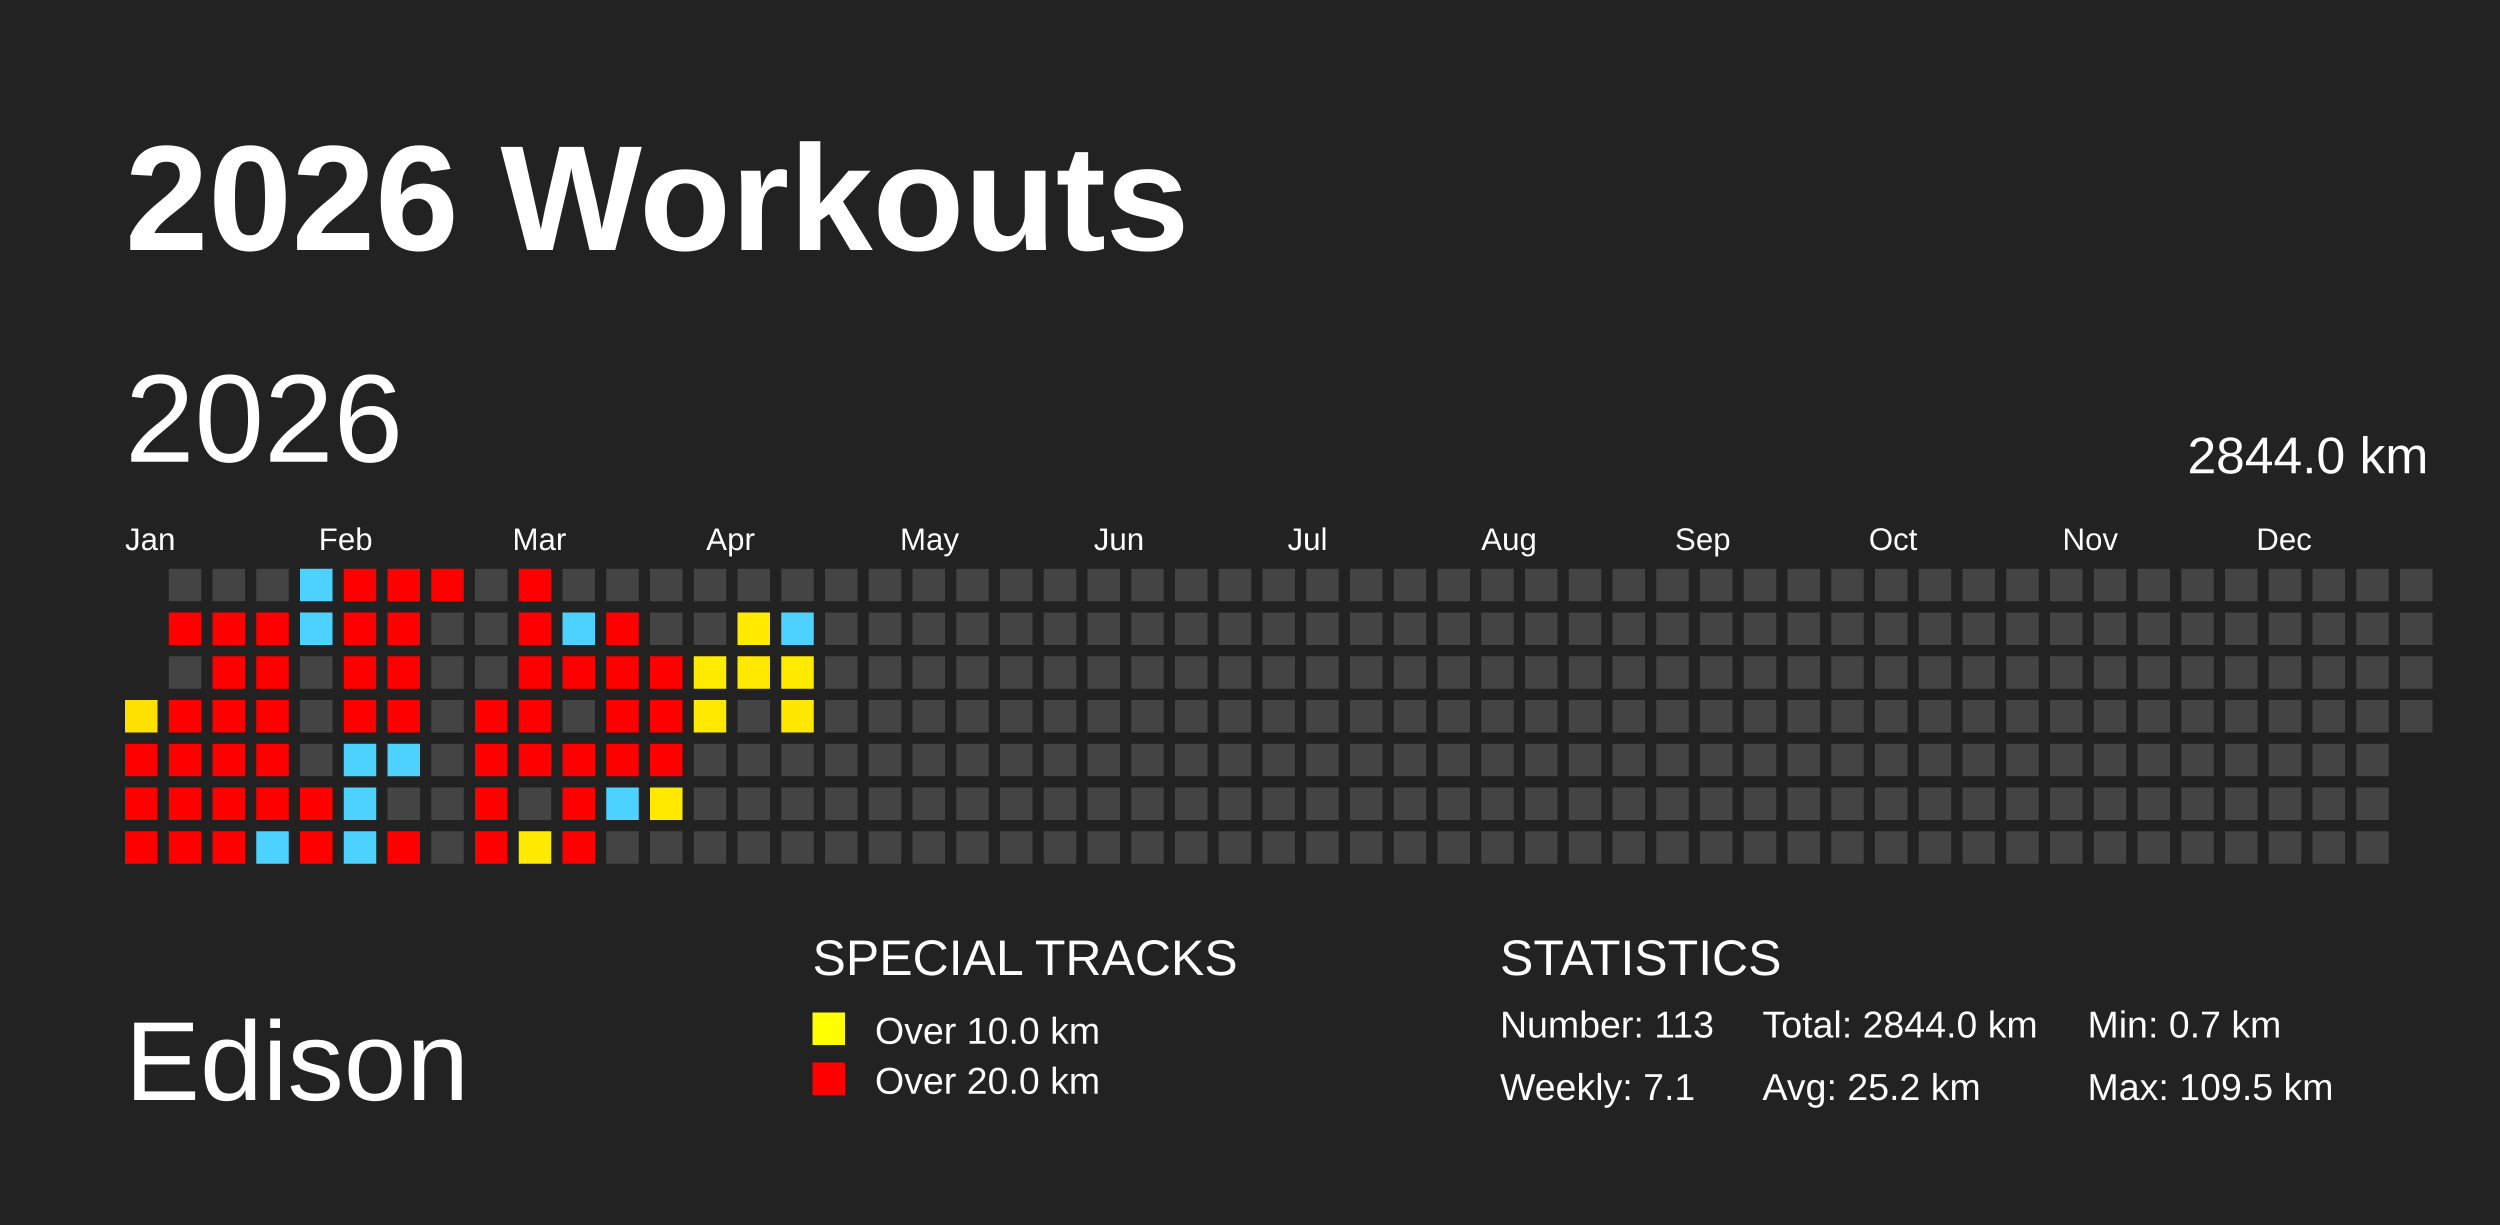
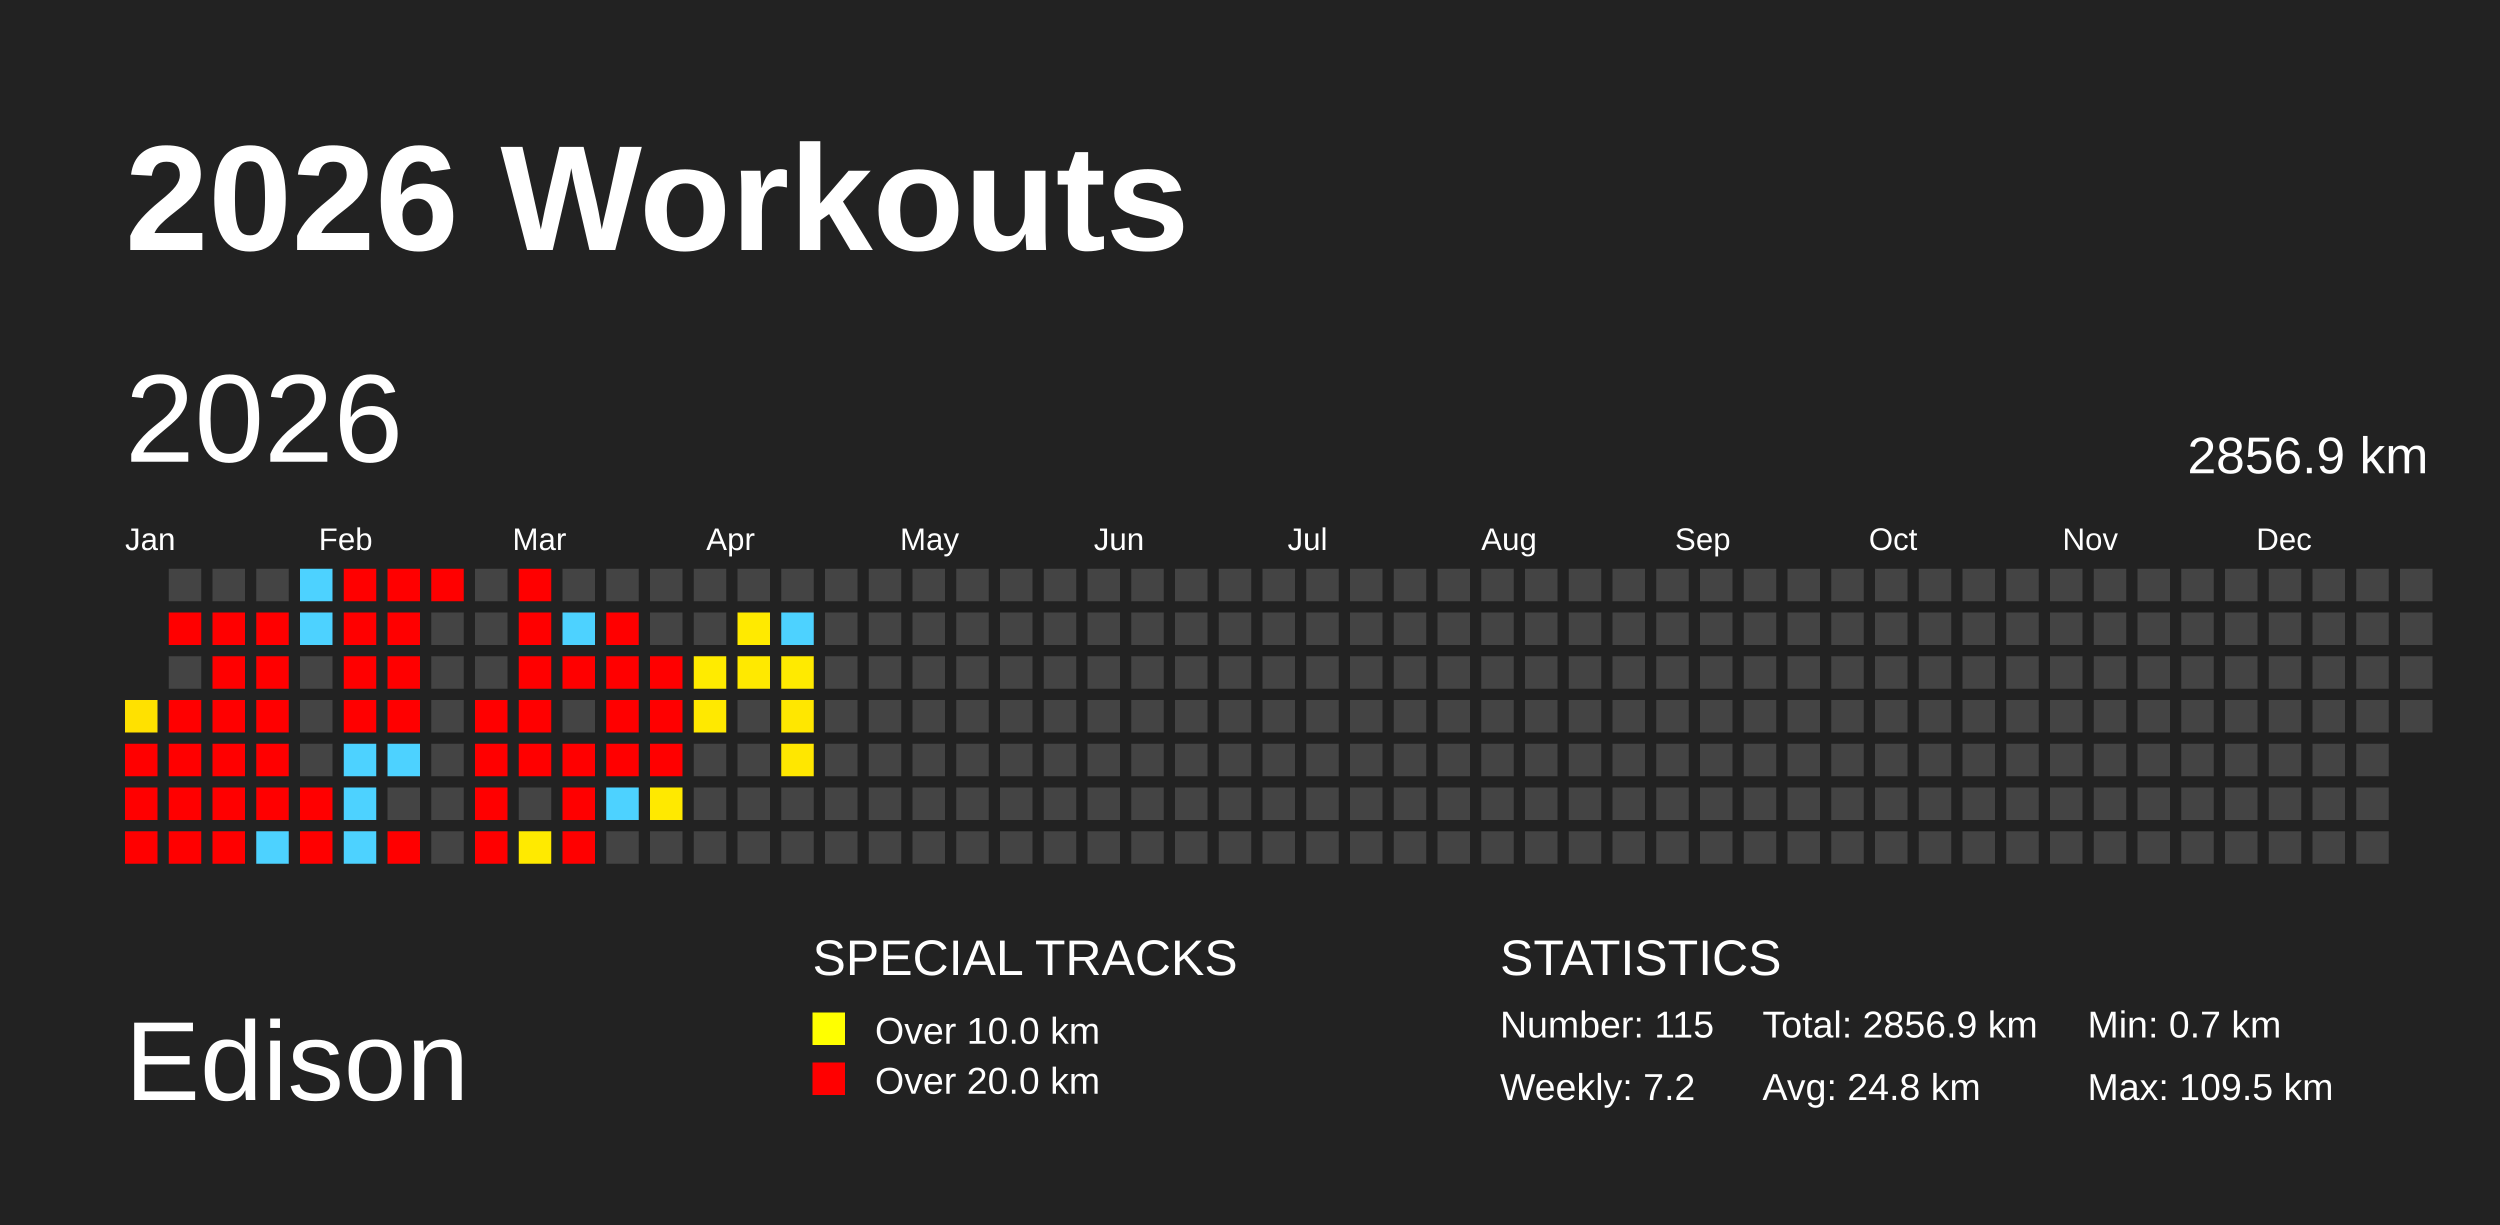
<svg xmlns="http://www.w3.org/2000/svg" baseProfile="full" height="98mm" version="1.1" viewBox="0,0,200,98" width="200mm">
  <defs />
  <rect fill="#222222" height="98" width="200" x="0" y="0" />
  <text fill="#FFFFFF" style="font-size:12px; font-family:Arial; font-weight:bold;" x="10" y="20">2026 Workouts</text>
  <text fill="#FFFFFF" style="font-size:9px; font-family:Arial" x="10" y="88">Edison</text>
  <text fill="#FFFFFF" style="font-size:4px; font-family:Arial" x="65" y="78">SPECIAL TRACKS</text>
  <rect fill="yellow" height="2.6" width="2.6" x="65" y="81" />
  <text fill="#FFFFFF" style="font-size:3px; font-family:Arial" x="70" y="83.5">Over 10.0 km</text>
  <rect fill="red" height="2.6" width="2.6" x="65" y="85" />
  <text fill="#FFFFFF" style="font-size:3px; font-family:Arial" x="70" y="87.5">Over 20.0 km</text>
  <text fill="#FFFFFF" style="font-size:4px; font-family:Arial" x="120" y="78">STATISTICS</text>
-   <text fill="#FFFFFF" style="font-size:3px; font-family:Arial" x="120" y="83">Number: 113</text>
-   <text fill="#FFFFFF" style="font-size:3px; font-family:Arial" x="120" y="88">Weekly: 7.1</text>
-   <text fill="#FFFFFF" style="font-size:3px; font-family:Arial" x="141" y="83">Total: 2844.0 km</text>
-   <text fill="#FFFFFF" style="font-size:3px; font-family:Arial" x="141" y="88">Avg: 25.2 km</text>
+   <text fill="#FFFFFF" style="font-size:3px; font-family:Arial" x="120" y="83">Number: 115</text>
+   <text fill="#FFFFFF" style="font-size:3px; font-family:Arial" x="120" y="88">Weekly: 7.2</text>
+   <text fill="#FFFFFF" style="font-size:3px; font-family:Arial" x="141" y="83">Total: 2856.9 km</text>
+   <text fill="#FFFFFF" style="font-size:3px; font-family:Arial" x="141" y="88">Avg: 24.8 km</text>
  <text fill="#FFFFFF" style="font-size:3px; font-family:Arial" x="167" y="83">Min: 0.7 km</text>
  <text fill="#FFFFFF" style="font-size:3px; font-family:Arial" x="167" y="88">Max: 109.5 km</text>
  <text dominant-baseline="hanging" fill="#FFFFFF" style="font-size:10.0px; font-family:Arial;" x="10" y="30">2026</text>
-   <text dominant-baseline="hanging" fill="#FFFFFF" style="font-size:4.125px; font-family:Arial;" x="175" y="35">2844.0 km</text>
+   <text dominant-baseline="hanging" fill="#FFFFFF" style="font-size:4.125px; font-family:Arial;" x="175" y="35">2856.9 km</text>
  <text fill="#FFFFFF" style="font-size:2.5px; font-family:Arial" x="10.0" y="44">Jan</text>
  <text fill="#FFFFFF" style="font-size:2.5px; font-family:Arial" x="25.5" y="44">Feb</text>
  <text fill="#FFFFFF" style="font-size:2.5px; font-family:Arial" x="41.0" y="44">Mar</text>
  <text fill="#FFFFFF" style="font-size:2.5px; font-family:Arial" x="56.5" y="44">Apr</text>
  <text fill="#FFFFFF" style="font-size:2.5px; font-family:Arial" x="72.0" y="44">May</text>
  <text fill="#FFFFFF" style="font-size:2.5px; font-family:Arial" x="87.5" y="44">Jun</text>
  <text fill="#FFFFFF" style="font-size:2.5px; font-family:Arial" x="103.0" y="44">Jul</text>
  <text fill="#FFFFFF" style="font-size:2.5px; font-family:Arial" x="118.5" y="44">Aug</text>
  <text fill="#FFFFFF" style="font-size:2.5px; font-family:Arial" x="134.0" y="44">Sep</text>
  <text fill="#FFFFFF" style="font-size:2.5px; font-family:Arial" x="149.5" y="44">Oct</text>
  <text fill="#FFFFFF" style="font-size:2.5px; font-family:Arial" x="165.0" y="44">Nov</text>
  <text fill="#FFFFFF" style="font-size:2.5px; font-family:Arial" x="180.5" y="44">Dec</text>
  <rect fill="#ffe100" height="2.6" width="2.6" x="10.0" y="56.0" />
  <rect fill="red" height="2.6" width="2.6" x="10.0" y="59.5" />
  <rect fill="red" height="2.6" width="2.6" x="10.0" y="63.0" />
  <rect fill="red" height="2.6" width="2.6" x="10.0" y="66.5" />
  <rect fill="#444444" height="2.6" width="2.6" x="13.5" y="45.5" />
  <rect fill="red" height="2.6" width="2.6" x="13.5" y="49.0" />
  <rect fill="#444444" height="2.6" width="2.6" x="13.5" y="52.5" />
  <rect fill="red" height="2.6" width="2.6" x="13.5" y="56.0" />
  <rect fill="red" height="2.6" width="2.6" x="13.5" y="59.5" />
  <rect fill="red" height="2.6" width="2.6" x="13.5" y="63.0" />
  <rect fill="red" height="2.6" width="2.6" x="13.5" y="66.5" />
  <rect fill="#444444" height="2.6" width="2.6" x="17.0" y="45.5" />
  <rect fill="red" height="2.6" width="2.6" x="17.0" y="49.0" />
  <rect fill="red" height="2.6" width="2.6" x="17.0" y="52.5" />
  <rect fill="red" height="2.6" width="2.6" x="17.0" y="56.0" />
  <rect fill="red" height="2.6" width="2.6" x="17.0" y="59.5" />
  <rect fill="red" height="2.6" width="2.6" x="17.0" y="63.0" />
  <rect fill="red" height="2.6" width="2.6" x="17.0" y="66.5" />
  <rect fill="#444444" height="2.6" width="2.6" x="20.5" y="45.5" />
  <rect fill="red" height="2.6" width="2.6" x="20.5" y="49.0" />
  <rect fill="red" height="2.6" width="2.6" x="20.5" y="52.5" />
  <rect fill="red" height="2.6" width="2.6" x="20.5" y="56.0" />
  <rect fill="red" height="2.6" width="2.6" x="20.5" y="59.5" />
  <rect fill="red" height="2.6" width="2.6" x="20.5" y="63.0" />
  <rect fill="#4dd2ff" height="2.6" width="2.6" x="20.5" y="66.5" />
  <rect fill="#4dd2ff" height="2.6" width="2.6" x="24.0" y="45.5" />
  <rect fill="#4dd2ff" height="2.6" width="2.6" x="24.0" y="49.0" />
  <rect fill="#444444" height="2.6" width="2.6" x="24.0" y="52.5" />
  <rect fill="#444444" height="2.6" width="2.6" x="24.0" y="56.0" />
  <rect fill="#444444" height="2.6" width="2.6" x="24.0" y="59.5" />
  <rect fill="red" height="2.6" width="2.6" x="24.0" y="63.0" />
  <rect fill="red" height="2.6" width="2.6" x="24.0" y="66.5" />
  <rect fill="red" height="2.6" width="2.6" x="27.5" y="45.5" />
  <rect fill="red" height="2.6" width="2.6" x="27.5" y="49.0" />
  <rect fill="red" height="2.6" width="2.6" x="27.5" y="52.5" />
  <rect fill="red" height="2.6" width="2.6" x="27.5" y="56.0" />
  <rect fill="#4dd2ff" height="2.6" width="2.6" x="27.5" y="59.5" />
  <rect fill="#4dd2ff" height="2.6" width="2.6" x="27.5" y="63.0" />
  <rect fill="#4dd2ff" height="2.6" width="2.6" x="27.5" y="66.5" />
  <rect fill="red" height="2.6" width="2.6" x="31.0" y="45.5" />
  <rect fill="red" height="2.6" width="2.6" x="31.0" y="49.0" />
  <rect fill="red" height="2.6" width="2.6" x="31.0" y="52.5" />
  <rect fill="red" height="2.6" width="2.6" x="31.0" y="56.0" />
  <rect fill="#4dd2ff" height="2.6" width="2.6" x="31.0" y="59.5" />
  <rect fill="#444444" height="2.6" width="2.6" x="31.0" y="63.0" />
  <rect fill="red" height="2.6" width="2.6" x="31.0" y="66.5" />
  <rect fill="red" height="2.6" width="2.6" x="34.5" y="45.5" />
  <rect fill="#444444" height="2.6" width="2.6" x="34.5" y="49.0" />
  <rect fill="#444444" height="2.6" width="2.6" x="34.5" y="52.5" />
  <rect fill="#444444" height="2.6" width="2.6" x="34.5" y="56.0" />
  <rect fill="#444444" height="2.6" width="2.6" x="34.5" y="59.5" />
  <rect fill="#444444" height="2.6" width="2.6" x="34.5" y="63.0" />
  <rect fill="#444444" height="2.6" width="2.6" x="34.5" y="66.5" />
  <rect fill="#444444" height="2.6" width="2.6" x="38.0" y="45.5" />
  <rect fill="#444444" height="2.6" width="2.6" x="38.0" y="49.0" />
  <rect fill="#444444" height="2.6" width="2.6" x="38.0" y="52.5" />
  <rect fill="red" height="2.6" width="2.6" x="38.0" y="56.0" />
  <rect fill="red" height="2.6" width="2.6" x="38.0" y="59.5" />
  <rect fill="red" height="2.6" width="2.6" x="38.0" y="63.0" />
  <rect fill="red" height="2.6" width="2.6" x="38.0" y="66.5" />
  <rect fill="red" height="2.6" width="2.6" x="41.5" y="45.5" />
  <rect fill="red" height="2.6" width="2.6" x="41.5" y="49.0" />
  <rect fill="red" height="2.6" width="2.6" x="41.5" y="52.5" />
  <rect fill="red" height="2.6" width="2.6" x="41.5" y="56.0" />
  <rect fill="red" height="2.6" width="2.6" x="41.5" y="59.5" />
  <rect fill="#444444" height="2.6" width="2.6" x="41.5" y="63.0" />
  <rect fill="#ffea00" height="2.6" width="2.6" x="41.5" y="66.5" />
  <rect fill="#444444" height="2.6" width="2.6" x="45.0" y="45.5" />
  <rect fill="#4dd2ff" height="2.6" width="2.6" x="45.0" y="49.0" />
  <rect fill="red" height="2.6" width="2.6" x="45.0" y="52.5" />
  <rect fill="#444444" height="2.6" width="2.6" x="45.0" y="56.0" />
  <rect fill="red" height="2.6" width="2.6" x="45.0" y="59.5" />
  <rect fill="red" height="2.6" width="2.6" x="45.0" y="63.0" />
  <rect fill="red" height="2.6" width="2.6" x="45.0" y="66.5" />
  <rect fill="#444444" height="2.6" width="2.6" x="48.5" y="45.5" />
  <rect fill="red" height="2.6" width="2.6" x="48.5" y="49.0" />
  <rect fill="red" height="2.6" width="2.6" x="48.5" y="52.5" />
  <rect fill="red" height="2.6" width="2.6" x="48.5" y="56.0" />
  <rect fill="red" height="2.6" width="2.6" x="48.5" y="59.5" />
  <rect fill="#4dd2ff" height="2.6" width="2.6" x="48.5" y="63.0" />
  <rect fill="#444444" height="2.6" width="2.6" x="48.5" y="66.5" />
  <rect fill="#444444" height="2.6" width="2.6" x="52.0" y="45.5" />
  <rect fill="#444444" height="2.6" width="2.6" x="52.0" y="49.0" />
  <rect fill="red" height="2.6" width="2.6" x="52.0" y="52.5" />
  <rect fill="red" height="2.6" width="2.6" x="52.0" y="56.0" />
  <rect fill="red" height="2.6" width="2.6" x="52.0" y="59.5" />
  <rect fill="#ffe900" height="2.6" width="2.6" x="52.0" y="63.0" />
  <rect fill="#444444" height="2.6" width="2.6" x="52.0" y="66.5" />
  <rect fill="#444444" height="2.6" width="2.6" x="55.5" y="45.5" />
  <rect fill="#444444" height="2.6" width="2.6" x="55.5" y="49.0" />
  <rect fill="#ffeb00" height="2.6" width="2.6" x="55.5" y="52.5" />
  <rect fill="#ffe900" height="2.6" width="2.6" x="55.5" y="56.0" />
  <rect fill="#444444" height="2.6" width="2.6" x="55.5" y="59.5" />
  <rect fill="#444444" height="2.6" width="2.6" x="55.5" y="63.0" />
  <rect fill="#444444" height="2.6" width="2.6" x="55.5" y="66.5" />
  <rect fill="#444444" height="2.6" width="2.6" x="59.0" y="45.5" />
  <rect fill="#ffea00" height="2.6" width="2.6" x="59.0" y="49.0" />
  <rect fill="#ffe900" height="2.6" width="2.6" x="59.0" y="52.5" />
  <rect fill="#444444" height="2.6" width="2.6" x="59.0" y="56.0" />
  <rect fill="#444444" height="2.6" width="2.6" x="59.0" y="59.5" />
  <rect fill="#444444" height="2.6" width="2.6" x="59.0" y="63.0" />
  <rect fill="#444444" height="2.6" width="2.6" x="59.0" y="66.5" />
  <rect fill="#444444" height="2.6" width="2.6" x="62.5" y="45.5" />
  <rect fill="#4dd2ff" height="2.6" width="2.6" x="62.5" y="49.0" />
  <rect fill="#ffea00" height="2.6" width="2.6" x="62.5" y="52.5" />
  <rect fill="#ffe700" height="2.6" width="2.6" x="62.5" y="56.0" />
-   <rect fill="#444444" height="2.6" width="2.6" x="62.5" y="59.5" />
+   <rect fill="#ffe700" height="2.6" width="2.6" x="62.5" y="59.5" />
  <rect fill="#444444" height="2.6" width="2.6" x="62.5" y="63.0" />
  <rect fill="#444444" height="2.6" width="2.6" x="62.5" y="66.5" />
  <rect fill="#444444" height="2.6" width="2.6" x="66.0" y="45.5" />
  <rect fill="#444444" height="2.6" width="2.6" x="66.0" y="49.0" />
  <rect fill="#444444" height="2.6" width="2.6" x="66.0" y="52.5" />
  <rect fill="#444444" height="2.6" width="2.6" x="66.0" y="56.0" />
  <rect fill="#444444" height="2.6" width="2.6" x="66.0" y="59.5" />
  <rect fill="#444444" height="2.6" width="2.6" x="66.0" y="63.0" />
  <rect fill="#444444" height="2.6" width="2.6" x="66.0" y="66.5" />
  <rect fill="#444444" height="2.6" width="2.6" x="69.5" y="45.5" />
  <rect fill="#444444" height="2.6" width="2.6" x="69.5" y="49.0" />
  <rect fill="#444444" height="2.6" width="2.6" x="69.5" y="52.5" />
  <rect fill="#444444" height="2.6" width="2.6" x="69.5" y="56.0" />
  <rect fill="#444444" height="2.6" width="2.6" x="69.5" y="59.5" />
  <rect fill="#444444" height="2.6" width="2.6" x="69.5" y="63.0" />
  <rect fill="#444444" height="2.6" width="2.6" x="69.5" y="66.5" />
  <rect fill="#444444" height="2.6" width="2.6" x="73.0" y="45.5" />
  <rect fill="#444444" height="2.6" width="2.6" x="73.0" y="49.0" />
  <rect fill="#444444" height="2.6" width="2.6" x="73.0" y="52.5" />
  <rect fill="#444444" height="2.6" width="2.6" x="73.0" y="56.0" />
  <rect fill="#444444" height="2.6" width="2.6" x="73.0" y="59.5" />
  <rect fill="#444444" height="2.6" width="2.6" x="73.0" y="63.0" />
  <rect fill="#444444" height="2.6" width="2.6" x="73.0" y="66.5" />
  <rect fill="#444444" height="2.6" width="2.6" x="76.5" y="45.5" />
  <rect fill="#444444" height="2.6" width="2.6" x="76.5" y="49.0" />
  <rect fill="#444444" height="2.6" width="2.6" x="76.5" y="52.5" />
  <rect fill="#444444" height="2.6" width="2.6" x="76.5" y="56.0" />
  <rect fill="#444444" height="2.6" width="2.6" x="76.5" y="59.5" />
  <rect fill="#444444" height="2.6" width="2.6" x="76.5" y="63.0" />
  <rect fill="#444444" height="2.6" width="2.6" x="76.5" y="66.5" />
  <rect fill="#444444" height="2.6" width="2.6" x="80.0" y="45.5" />
  <rect fill="#444444" height="2.6" width="2.6" x="80.0" y="49.0" />
  <rect fill="#444444" height="2.6" width="2.6" x="80.0" y="52.5" />
  <rect fill="#444444" height="2.6" width="2.6" x="80.0" y="56.0" />
  <rect fill="#444444" height="2.6" width="2.6" x="80.0" y="59.5" />
  <rect fill="#444444" height="2.6" width="2.6" x="80.0" y="63.0" />
  <rect fill="#444444" height="2.6" width="2.6" x="80.0" y="66.5" />
  <rect fill="#444444" height="2.6" width="2.6" x="83.5" y="45.5" />
  <rect fill="#444444" height="2.6" width="2.6" x="83.5" y="49.0" />
  <rect fill="#444444" height="2.6" width="2.6" x="83.5" y="52.5" />
  <rect fill="#444444" height="2.6" width="2.6" x="83.5" y="56.0" />
  <rect fill="#444444" height="2.6" width="2.6" x="83.5" y="59.5" />
  <rect fill="#444444" height="2.6" width="2.6" x="83.5" y="63.0" />
  <rect fill="#444444" height="2.6" width="2.6" x="83.5" y="66.5" />
  <rect fill="#444444" height="2.6" width="2.6" x="87.0" y="45.5" />
  <rect fill="#444444" height="2.6" width="2.6" x="87.0" y="49.0" />
  <rect fill="#444444" height="2.6" width="2.6" x="87.0" y="52.5" />
  <rect fill="#444444" height="2.6" width="2.6" x="87.0" y="56.0" />
  <rect fill="#444444" height="2.6" width="2.6" x="87.0" y="59.5" />
  <rect fill="#444444" height="2.6" width="2.6" x="87.0" y="63.0" />
  <rect fill="#444444" height="2.6" width="2.6" x="87.0" y="66.5" />
  <rect fill="#444444" height="2.6" width="2.6" x="90.5" y="45.5" />
  <rect fill="#444444" height="2.6" width="2.6" x="90.5" y="49.0" />
  <rect fill="#444444" height="2.6" width="2.6" x="90.5" y="52.5" />
  <rect fill="#444444" height="2.6" width="2.6" x="90.5" y="56.0" />
  <rect fill="#444444" height="2.6" width="2.6" x="90.5" y="59.5" />
  <rect fill="#444444" height="2.6" width="2.6" x="90.5" y="63.0" />
  <rect fill="#444444" height="2.6" width="2.6" x="90.5" y="66.5" />
  <rect fill="#444444" height="2.6" width="2.6" x="94.0" y="45.5" />
  <rect fill="#444444" height="2.6" width="2.6" x="94.0" y="49.0" />
  <rect fill="#444444" height="2.6" width="2.6" x="94.0" y="52.5" />
  <rect fill="#444444" height="2.6" width="2.6" x="94.0" y="56.0" />
  <rect fill="#444444" height="2.6" width="2.6" x="94.0" y="59.5" />
  <rect fill="#444444" height="2.6" width="2.6" x="94.0" y="63.0" />
  <rect fill="#444444" height="2.6" width="2.6" x="94.0" y="66.5" />
  <rect fill="#444444" height="2.6" width="2.6" x="97.5" y="45.5" />
  <rect fill="#444444" height="2.6" width="2.6" x="97.5" y="49.0" />
  <rect fill="#444444" height="2.6" width="2.6" x="97.5" y="52.5" />
  <rect fill="#444444" height="2.6" width="2.6" x="97.5" y="56.0" />
  <rect fill="#444444" height="2.6" width="2.6" x="97.5" y="59.5" />
  <rect fill="#444444" height="2.6" width="2.6" x="97.5" y="63.0" />
  <rect fill="#444444" height="2.6" width="2.6" x="97.5" y="66.5" />
  <rect fill="#444444" height="2.6" width="2.6" x="101.0" y="45.5" />
  <rect fill="#444444" height="2.6" width="2.6" x="101.0" y="49.0" />
  <rect fill="#444444" height="2.6" width="2.6" x="101.0" y="52.5" />
  <rect fill="#444444" height="2.6" width="2.6" x="101.0" y="56.0" />
  <rect fill="#444444" height="2.6" width="2.6" x="101.0" y="59.5" />
  <rect fill="#444444" height="2.6" width="2.6" x="101.0" y="63.0" />
  <rect fill="#444444" height="2.6" width="2.6" x="101.0" y="66.5" />
  <rect fill="#444444" height="2.6" width="2.6" x="104.5" y="45.5" />
  <rect fill="#444444" height="2.6" width="2.6" x="104.5" y="49.0" />
  <rect fill="#444444" height="2.6" width="2.6" x="104.5" y="52.5" />
  <rect fill="#444444" height="2.6" width="2.6" x="104.5" y="56.0" />
  <rect fill="#444444" height="2.6" width="2.6" x="104.5" y="59.5" />
  <rect fill="#444444" height="2.6" width="2.6" x="104.5" y="63.0" />
  <rect fill="#444444" height="2.6" width="2.6" x="104.5" y="66.5" />
  <rect fill="#444444" height="2.6" width="2.6" x="108.0" y="45.5" />
  <rect fill="#444444" height="2.6" width="2.6" x="108.0" y="49.0" />
  <rect fill="#444444" height="2.6" width="2.6" x="108.0" y="52.5" />
  <rect fill="#444444" height="2.6" width="2.6" x="108.0" y="56.0" />
  <rect fill="#444444" height="2.6" width="2.6" x="108.0" y="59.5" />
  <rect fill="#444444" height="2.6" width="2.6" x="108.0" y="63.0" />
  <rect fill="#444444" height="2.6" width="2.6" x="108.0" y="66.5" />
  <rect fill="#444444" height="2.6" width="2.6" x="111.5" y="45.5" />
  <rect fill="#444444" height="2.6" width="2.6" x="111.5" y="49.0" />
  <rect fill="#444444" height="2.6" width="2.6" x="111.5" y="52.5" />
  <rect fill="#444444" height="2.6" width="2.6" x="111.5" y="56.0" />
  <rect fill="#444444" height="2.6" width="2.6" x="111.5" y="59.5" />
  <rect fill="#444444" height="2.6" width="2.6" x="111.5" y="63.0" />
  <rect fill="#444444" height="2.6" width="2.6" x="111.5" y="66.5" />
  <rect fill="#444444" height="2.6" width="2.6" x="115.0" y="45.5" />
  <rect fill="#444444" height="2.6" width="2.6" x="115.0" y="49.0" />
  <rect fill="#444444" height="2.6" width="2.6" x="115.0" y="52.5" />
  <rect fill="#444444" height="2.6" width="2.6" x="115.0" y="56.0" />
  <rect fill="#444444" height="2.6" width="2.6" x="115.0" y="59.5" />
  <rect fill="#444444" height="2.6" width="2.6" x="115.0" y="63.0" />
  <rect fill="#444444" height="2.6" width="2.6" x="115.0" y="66.5" />
  <rect fill="#444444" height="2.6" width="2.6" x="118.5" y="45.5" />
  <rect fill="#444444" height="2.6" width="2.6" x="118.5" y="49.0" />
  <rect fill="#444444" height="2.6" width="2.6" x="118.5" y="52.5" />
  <rect fill="#444444" height="2.6" width="2.6" x="118.5" y="56.0" />
  <rect fill="#444444" height="2.6" width="2.6" x="118.5" y="59.5" />
  <rect fill="#444444" height="2.6" width="2.6" x="118.5" y="63.0" />
  <rect fill="#444444" height="2.6" width="2.6" x="118.5" y="66.5" />
  <rect fill="#444444" height="2.6" width="2.6" x="122.0" y="45.5" />
  <rect fill="#444444" height="2.6" width="2.6" x="122.0" y="49.0" />
  <rect fill="#444444" height="2.6" width="2.6" x="122.0" y="52.5" />
  <rect fill="#444444" height="2.6" width="2.6" x="122.0" y="56.0" />
  <rect fill="#444444" height="2.6" width="2.6" x="122.0" y="59.5" />
  <rect fill="#444444" height="2.6" width="2.6" x="122.0" y="63.0" />
  <rect fill="#444444" height="2.6" width="2.6" x="122.0" y="66.5" />
  <rect fill="#444444" height="2.6" width="2.6" x="125.5" y="45.5" />
  <rect fill="#444444" height="2.6" width="2.6" x="125.5" y="49.0" />
  <rect fill="#444444" height="2.6" width="2.6" x="125.5" y="52.5" />
  <rect fill="#444444" height="2.6" width="2.6" x="125.5" y="56.0" />
  <rect fill="#444444" height="2.6" width="2.6" x="125.5" y="59.5" />
  <rect fill="#444444" height="2.6" width="2.6" x="125.5" y="63.0" />
  <rect fill="#444444" height="2.6" width="2.6" x="125.5" y="66.5" />
  <rect fill="#444444" height="2.6" width="2.6" x="129.0" y="45.5" />
  <rect fill="#444444" height="2.6" width="2.6" x="129.0" y="49.0" />
  <rect fill="#444444" height="2.6" width="2.6" x="129.0" y="52.5" />
  <rect fill="#444444" height="2.6" width="2.6" x="129.0" y="56.0" />
  <rect fill="#444444" height="2.6" width="2.6" x="129.0" y="59.5" />
  <rect fill="#444444" height="2.6" width="2.6" x="129.0" y="63.0" />
  <rect fill="#444444" height="2.6" width="2.6" x="129.0" y="66.5" />
  <rect fill="#444444" height="2.6" width="2.6" x="132.5" y="45.5" />
  <rect fill="#444444" height="2.6" width="2.6" x="132.5" y="49.0" />
  <rect fill="#444444" height="2.6" width="2.6" x="132.5" y="52.5" />
  <rect fill="#444444" height="2.6" width="2.6" x="132.5" y="56.0" />
  <rect fill="#444444" height="2.6" width="2.6" x="132.5" y="59.5" />
  <rect fill="#444444" height="2.6" width="2.6" x="132.5" y="63.0" />
  <rect fill="#444444" height="2.6" width="2.6" x="132.5" y="66.5" />
  <rect fill="#444444" height="2.6" width="2.6" x="136.0" y="45.5" />
  <rect fill="#444444" height="2.6" width="2.6" x="136.0" y="49.0" />
  <rect fill="#444444" height="2.6" width="2.6" x="136.0" y="52.5" />
  <rect fill="#444444" height="2.6" width="2.6" x="136.0" y="56.0" />
  <rect fill="#444444" height="2.6" width="2.6" x="136.0" y="59.5" />
  <rect fill="#444444" height="2.6" width="2.6" x="136.0" y="63.0" />
  <rect fill="#444444" height="2.6" width="2.6" x="136.0" y="66.5" />
  <rect fill="#444444" height="2.6" width="2.6" x="139.5" y="45.5" />
  <rect fill="#444444" height="2.6" width="2.6" x="139.5" y="49.0" />
  <rect fill="#444444" height="2.6" width="2.6" x="139.5" y="52.5" />
  <rect fill="#444444" height="2.6" width="2.6" x="139.5" y="56.0" />
  <rect fill="#444444" height="2.6" width="2.6" x="139.5" y="59.5" />
  <rect fill="#444444" height="2.6" width="2.6" x="139.5" y="63.0" />
  <rect fill="#444444" height="2.6" width="2.6" x="139.5" y="66.5" />
  <rect fill="#444444" height="2.6" width="2.6" x="143.0" y="45.5" />
  <rect fill="#444444" height="2.6" width="2.6" x="143.0" y="49.0" />
  <rect fill="#444444" height="2.6" width="2.6" x="143.0" y="52.5" />
  <rect fill="#444444" height="2.6" width="2.6" x="143.0" y="56.0" />
  <rect fill="#444444" height="2.6" width="2.6" x="143.0" y="59.5" />
  <rect fill="#444444" height="2.6" width="2.6" x="143.0" y="63.0" />
  <rect fill="#444444" height="2.6" width="2.6" x="143.0" y="66.5" />
  <rect fill="#444444" height="2.6" width="2.6" x="146.5" y="45.5" />
  <rect fill="#444444" height="2.6" width="2.6" x="146.5" y="49.0" />
  <rect fill="#444444" height="2.6" width="2.6" x="146.5" y="52.5" />
  <rect fill="#444444" height="2.6" width="2.6" x="146.5" y="56.0" />
  <rect fill="#444444" height="2.6" width="2.6" x="146.5" y="59.5" />
  <rect fill="#444444" height="2.6" width="2.6" x="146.5" y="63.0" />
  <rect fill="#444444" height="2.6" width="2.6" x="146.5" y="66.5" />
  <rect fill="#444444" height="2.6" width="2.6" x="150.0" y="45.5" />
  <rect fill="#444444" height="2.6" width="2.6" x="150.0" y="49.0" />
  <rect fill="#444444" height="2.6" width="2.6" x="150.0" y="52.5" />
  <rect fill="#444444" height="2.6" width="2.6" x="150.0" y="56.0" />
  <rect fill="#444444" height="2.6" width="2.6" x="150.0" y="59.5" />
  <rect fill="#444444" height="2.6" width="2.6" x="150.0" y="63.0" />
  <rect fill="#444444" height="2.6" width="2.6" x="150.0" y="66.5" />
  <rect fill="#444444" height="2.6" width="2.6" x="153.5" y="45.5" />
  <rect fill="#444444" height="2.6" width="2.6" x="153.5" y="49.0" />
  <rect fill="#444444" height="2.6" width="2.6" x="153.5" y="52.5" />
  <rect fill="#444444" height="2.6" width="2.6" x="153.5" y="56.0" />
  <rect fill="#444444" height="2.6" width="2.6" x="153.5" y="59.5" />
  <rect fill="#444444" height="2.6" width="2.6" x="153.5" y="63.0" />
  <rect fill="#444444" height="2.6" width="2.6" x="153.5" y="66.5" />
  <rect fill="#444444" height="2.6" width="2.6" x="157.0" y="45.5" />
  <rect fill="#444444" height="2.6" width="2.6" x="157.0" y="49.0" />
  <rect fill="#444444" height="2.6" width="2.6" x="157.0" y="52.5" />
  <rect fill="#444444" height="2.6" width="2.6" x="157.0" y="56.0" />
  <rect fill="#444444" height="2.6" width="2.6" x="157.0" y="59.5" />
  <rect fill="#444444" height="2.6" width="2.6" x="157.0" y="63.0" />
  <rect fill="#444444" height="2.6" width="2.6" x="157.0" y="66.5" />
  <rect fill="#444444" height="2.6" width="2.6" x="160.5" y="45.5" />
  <rect fill="#444444" height="2.6" width="2.6" x="160.5" y="49.0" />
  <rect fill="#444444" height="2.6" width="2.6" x="160.5" y="52.5" />
  <rect fill="#444444" height="2.6" width="2.6" x="160.5" y="56.0" />
  <rect fill="#444444" height="2.6" width="2.6" x="160.5" y="59.5" />
  <rect fill="#444444" height="2.6" width="2.6" x="160.5" y="63.0" />
  <rect fill="#444444" height="2.6" width="2.6" x="160.5" y="66.5" />
  <rect fill="#444444" height="2.6" width="2.6" x="164.0" y="45.5" />
  <rect fill="#444444" height="2.6" width="2.6" x="164.0" y="49.0" />
  <rect fill="#444444" height="2.6" width="2.6" x="164.0" y="52.5" />
  <rect fill="#444444" height="2.6" width="2.6" x="164.0" y="56.0" />
  <rect fill="#444444" height="2.6" width="2.6" x="164.0" y="59.5" />
  <rect fill="#444444" height="2.6" width="2.6" x="164.0" y="63.0" />
  <rect fill="#444444" height="2.6" width="2.6" x="164.0" y="66.5" />
  <rect fill="#444444" height="2.6" width="2.6" x="167.5" y="45.5" />
  <rect fill="#444444" height="2.6" width="2.6" x="167.5" y="49.0" />
  <rect fill="#444444" height="2.6" width="2.6" x="167.5" y="52.5" />
  <rect fill="#444444" height="2.6" width="2.6" x="167.5" y="56.0" />
  <rect fill="#444444" height="2.6" width="2.6" x="167.5" y="59.5" />
  <rect fill="#444444" height="2.6" width="2.6" x="167.5" y="63.0" />
  <rect fill="#444444" height="2.6" width="2.6" x="167.5" y="66.5" />
  <rect fill="#444444" height="2.6" width="2.6" x="171.0" y="45.5" />
  <rect fill="#444444" height="2.6" width="2.6" x="171.0" y="49.0" />
  <rect fill="#444444" height="2.6" width="2.6" x="171.0" y="52.5" />
  <rect fill="#444444" height="2.6" width="2.6" x="171.0" y="56.0" />
  <rect fill="#444444" height="2.6" width="2.6" x="171.0" y="59.5" />
  <rect fill="#444444" height="2.6" width="2.6" x="171.0" y="63.0" />
  <rect fill="#444444" height="2.6" width="2.6" x="171.0" y="66.5" />
  <rect fill="#444444" height="2.6" width="2.6" x="174.5" y="45.5" />
  <rect fill="#444444" height="2.6" width="2.6" x="174.5" y="49.0" />
  <rect fill="#444444" height="2.6" width="2.6" x="174.5" y="52.5" />
  <rect fill="#444444" height="2.6" width="2.6" x="174.5" y="56.0" />
  <rect fill="#444444" height="2.6" width="2.6" x="174.5" y="59.5" />
  <rect fill="#444444" height="2.6" width="2.6" x="174.5" y="63.0" />
  <rect fill="#444444" height="2.6" width="2.6" x="174.5" y="66.5" />
  <rect fill="#444444" height="2.6" width="2.6" x="178.0" y="45.5" />
  <rect fill="#444444" height="2.6" width="2.6" x="178.0" y="49.0" />
  <rect fill="#444444" height="2.6" width="2.6" x="178.0" y="52.5" />
  <rect fill="#444444" height="2.6" width="2.6" x="178.0" y="56.0" />
  <rect fill="#444444" height="2.6" width="2.6" x="178.0" y="59.5" />
  <rect fill="#444444" height="2.6" width="2.6" x="178.0" y="63.0" />
  <rect fill="#444444" height="2.6" width="2.6" x="178.0" y="66.5" />
  <rect fill="#444444" height="2.6" width="2.6" x="181.5" y="45.5" />
  <rect fill="#444444" height="2.6" width="2.6" x="181.5" y="49.0" />
  <rect fill="#444444" height="2.6" width="2.6" x="181.5" y="52.5" />
  <rect fill="#444444" height="2.6" width="2.6" x="181.5" y="56.0" />
  <rect fill="#444444" height="2.6" width="2.6" x="181.5" y="59.5" />
  <rect fill="#444444" height="2.6" width="2.6" x="181.5" y="63.0" />
  <rect fill="#444444" height="2.6" width="2.6" x="181.5" y="66.5" />
  <rect fill="#444444" height="2.6" width="2.6" x="185.0" y="45.5" />
  <rect fill="#444444" height="2.6" width="2.6" x="185.0" y="49.0" />
  <rect fill="#444444" height="2.6" width="2.6" x="185.0" y="52.5" />
  <rect fill="#444444" height="2.6" width="2.6" x="185.0" y="56.0" />
  <rect fill="#444444" height="2.6" width="2.6" x="185.0" y="59.5" />
  <rect fill="#444444" height="2.6" width="2.6" x="185.0" y="63.0" />
  <rect fill="#444444" height="2.6" width="2.6" x="185.0" y="66.5" />
  <rect fill="#444444" height="2.6" width="2.6" x="188.5" y="45.5" />
  <rect fill="#444444" height="2.6" width="2.6" x="188.5" y="49.0" />
  <rect fill="#444444" height="2.6" width="2.6" x="188.5" y="52.5" />
  <rect fill="#444444" height="2.6" width="2.6" x="188.5" y="56.0" />
  <rect fill="#444444" height="2.6" width="2.6" x="188.5" y="59.5" />
  <rect fill="#444444" height="2.6" width="2.6" x="188.5" y="63.0" />
  <rect fill="#444444" height="2.6" width="2.6" x="188.5" y="66.5" />
  <rect fill="#444444" height="2.6" width="2.6" x="192.0" y="45.5" />
  <rect fill="#444444" height="2.6" width="2.6" x="192.0" y="49.0" />
  <rect fill="#444444" height="2.6" width="2.6" x="192.0" y="52.5" />
  <rect fill="#444444" height="2.6" width="2.6" x="192.0" y="56.0" />
</svg>
